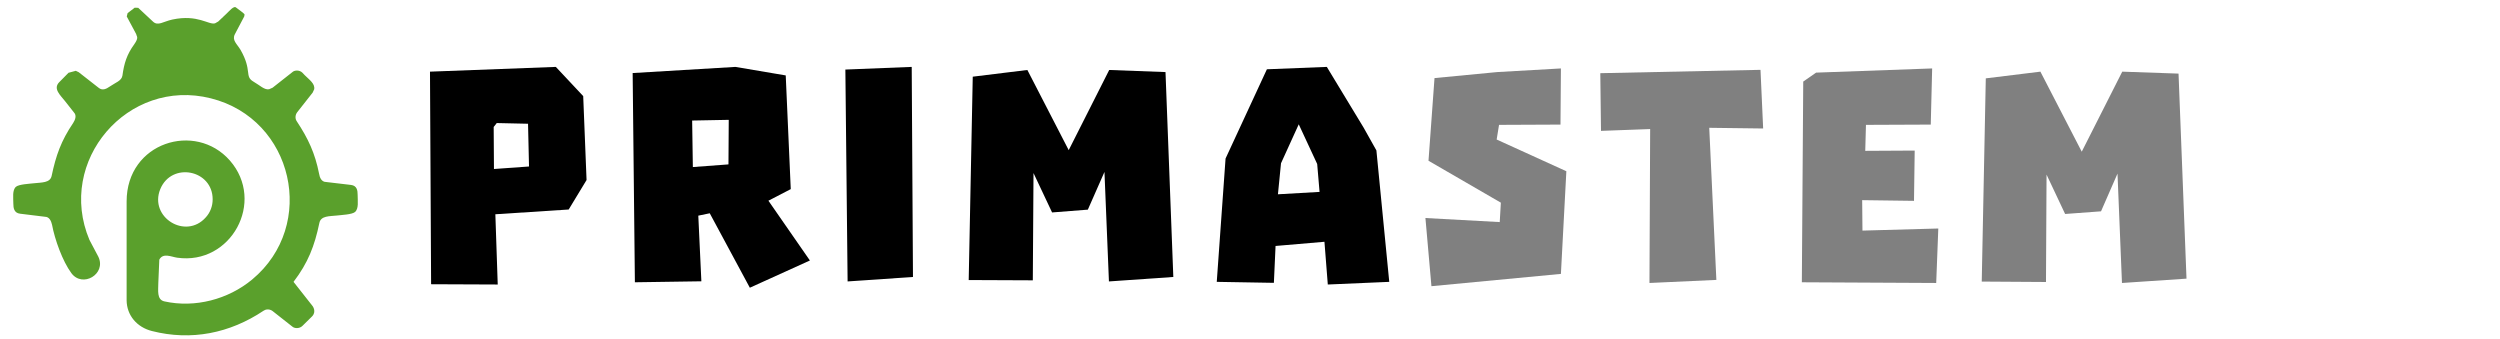
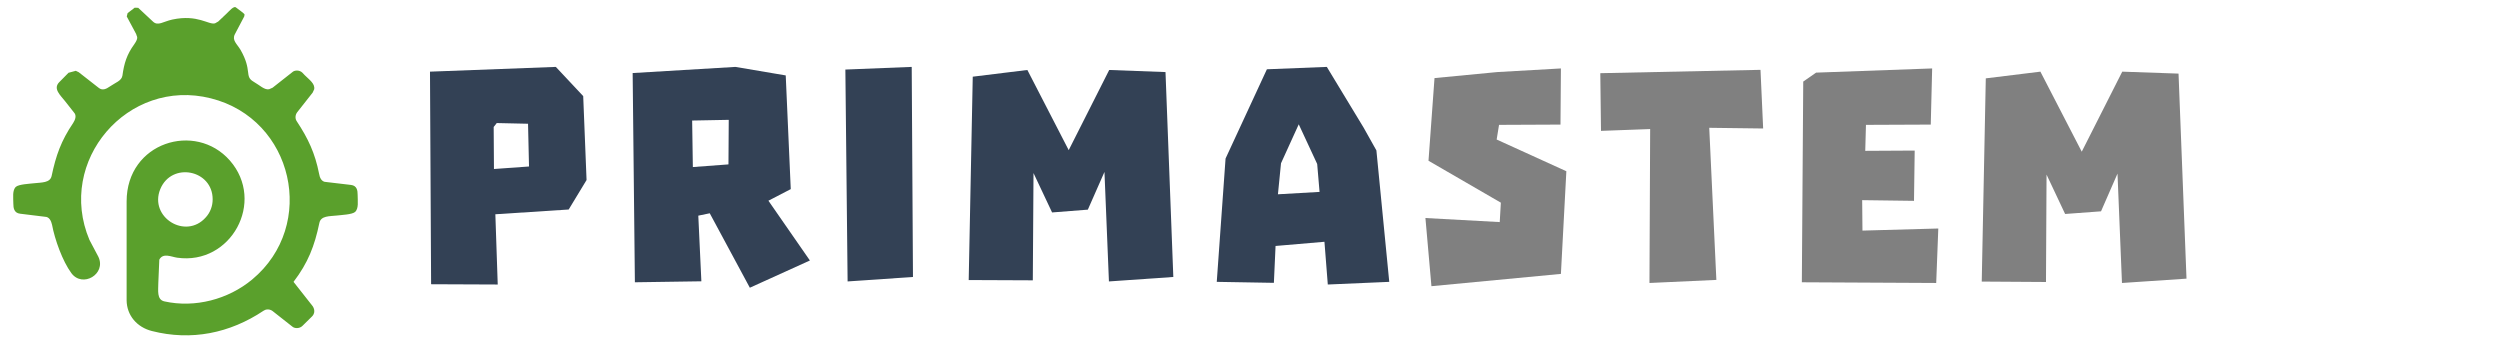
<svg xmlns="http://www.w3.org/2000/svg" xml:space="preserve" width="177px" height="24px" version="1.1" style="shape-rendering:geometricPrecision; text-rendering:geometricPrecision; image-rendering:optimizeQuality; fill-rule:evenodd; clip-rule:evenodd" viewBox="0 0 177 24.27">
  <defs>
    <style type="text/css">
   
-     .fil1 {fill:black}
+     .fil1 {fill:#334155}
    .fil0 {fill:#5AA02C}
    .fil2 {fill:gray}
   
  </style>
  </defs>
  <g id="Слой_x0020_1">
    <path class="fil0" d="M17.16 5.85c-0.68,-0.39 -0.07,-0.78 -0.94,-2.29 -0.26,-0.43 -0.62,-0.68 -0.4,-1.11l0.67 -1.27c0,-0.15 0.13,-0.1 -0.21,-0.36l-0.36 -0.27c-0.17,-0.18 -0.51,0.26 -0.71,0.44l-0.58 0.55 -0.23 0.13c-0.46,0.13 -1.23,-0.66 -3.06,-0.27 -0.65,0.14 -1.03,0.49 -1.39,0.14l-1.05 -0.98 -0.25 -0.01 -0.51 0.39 -0.06 0.24 0.68 1.27c0,0.14 0.23,0.2 -0.15,0.73 -0.53,0.73 -0.72,1.36 -0.84,2.23 -0.06,0.38 -0.48,0.49 -0.93,0.8 -0.2,0.14 -0.5,0.31 -0.78,0.07l-1.42 -1.11 -0.21 -0.1 -0.52 0.14 -0.68 0.69c-0.43,0.46 0.09,0.91 0.43,1.34l0.63 0.8c0.23,0.23 0.09,0.55 -0.05,0.77 -0.86,1.27 -1.23,2.32 -1.54,3.79 -0.11,0.5 -0.72,0.46 -1.26,0.52 -0.33,0.04 -1.07,0.07 -1.29,0.25 -0.28,0.24 -0.19,0.79 -0.19,1.22 0,0.3 0.05,0.66 0.48,0.71l1.79 0.22c0.3,0 0.44,0.3 0.5,0.57 0.2,1.07 0.75,2.6 1.38,3.46 0.8,1.09 2.52,0.07 1.94,-1.16l-0.64 -1.21c-2.39,-5.65 2.74,-11.64 8.69,-10.14 5.92,1.48 7.64,9.08 2.96,12.97 -1.72,1.43 -4.1,2.05 -6.28,1.57 -0.57,-0.12 -0.44,-0.8 -0.44,-1.34l0.07 -1.65c0.27,-0.51 0.86,-0.2 1.28,-0.14 3.85,0.55 6.35,-4.01 3.77,-6.96 -2.47,-2.81 -7.39,-1.3 -7.39,2.93l0 7.08c0.01,1.08 0.74,1.93 1.81,2.2 2.82,0.72 5.58,0.16 7.99,-1.45 0.34,-0.23 0.65,0.02 0.65,0.02l1.41 1.11c0.15,0.14 0.51,0.17 0.73,-0.05l0.69 -0.68c0.33,-0.34 0.04,-0.73 0.04,-0.73l-1.37 -1.74c1.04,-1.36 1.51,-2.58 1.85,-4.22 0.11,-0.52 0.72,-0.47 1.26,-0.53 0.33,-0.04 1.08,-0.07 1.29,-0.25 0.28,-0.24 0.19,-0.79 0.19,-1.23 0,-0.3 -0.04,-0.66 -0.48,-0.71l-1.78 -0.21c-0.33,0 -0.46,-0.33 -0.5,-0.59 -0.29,-1.47 -0.78,-2.52 -1.6,-3.76 -0.13,-0.19 -0.11,-0.45 0.03,-0.64l1.11 -1.41 0.11 -0.24c0.07,-0.4 -0.35,-0.68 -0.68,-1.01l-0.16 -0.17c-0.22,-0.22 -0.58,-0.19 -0.73,-0.04l-1.41 1.11 -0.25 0.11c-0.34,0.06 -0.64,-0.27 -1.11,-0.54zm-6.68 7.69c0.81,-1.97 3.75,-1.39 3.75,0.73 0,0.48 -0.17,0.94 -0.49,1.29 -1.44,1.63 -4.08,-0.01 -3.26,-2.02z" />
    <g id="_1071213232">
      <path class="fil1" d="M29.79 5.13l0.08 15.22 4.77 0.02 -0.17 -5.03 5.25 -0.34 1.28 -2.11 -0.24 -6.01 -1.96 -2.09 -9.01 0.34zm4.78 3.68l2.24 0.05 0.07 3.06 -2.51 0.18 -0.02 -3.01 0.22 -0.28z" />
      <path class="fil1" d="M44.3 5.23l0.16 14.98 4.76 -0.07 -0.22 -4.7 0.82 -0.17 2.87 5.33 4.3 -1.95 -2.97 -4.28 1.6 -0.83 -0.36 -8.14 -3.6 -0.61 -7.36 0.44zm4.26 3.4l2.62 -0.05 -0.02 3.19 -2.55 0.19 -0.05 -3.33z" />
      <polygon class="fil1" points="59.53,4.98 59.69,20.15 64.37,19.83 64.28,4.79 " />
      <polygon class="fil1" points="68.65,5.49 68.36,20.05 72.95,20.07 73,12.39 74.33,15.21 76.89,15.01 78.08,12.31 78.4,20.15 83.01,19.83 82.45,5.16 78.42,5.01 75.52,10.75 72.56,5.01 " />
      <path class="fil1" d="M89.71 4.96l-2.96 6.39 -0.63 8.83 4.09 0.07 0.12 -2.64 3.5 -0.3 0.24 3.06 4.4 -0.19 -0.92 -9.41 -0.92 -1.64 -2.63 -4.34 -4.29 0.17zm2.28 3.94l1.32 2.84 0.17 2 -2.98 0.17 0.22 -2.22 1.27 -2.79z" />
    </g>
    <g id="_1071211888">
      <polygon class="fil2" points="101.71,5.59 101.28,11.51 106.46,14.51 106.38,15.9 101.06,15.61 101.49,20.49 110.76,19.61 111.15,12.26 106.16,9.99 106.33,8.94 110.73,8.92 110.76,4.9 106.2,5.16 " />
      <polygon class="fil2" points="113.58,5.24 113.63,9.37 117.15,9.24 117.1,20.26 121.89,20.04 121.38,9.15 125.24,9.2 125.05,5 " />
      <polygon class="fil2" points="128.11,5.84 128.01,20.21 137.63,20.26 137.78,16.36 132.35,16.51 132.33,14.33 136.04,14.38 136.09,10.78 132.55,10.8 132.6,8.94 137.24,8.92 137.34,4.9 129.03,5.2 " />
      <polygon class="fil2" points="141.18,5.61 140.89,20.16 145.49,20.19 145.53,12.5 146.86,15.32 149.43,15.13 150.61,12.43 150.93,20.26 155.55,19.95 154.98,5.27 150.95,5.13 148.05,10.86 145.09,5.13 " />
    </g>
  </g>
</svg>
